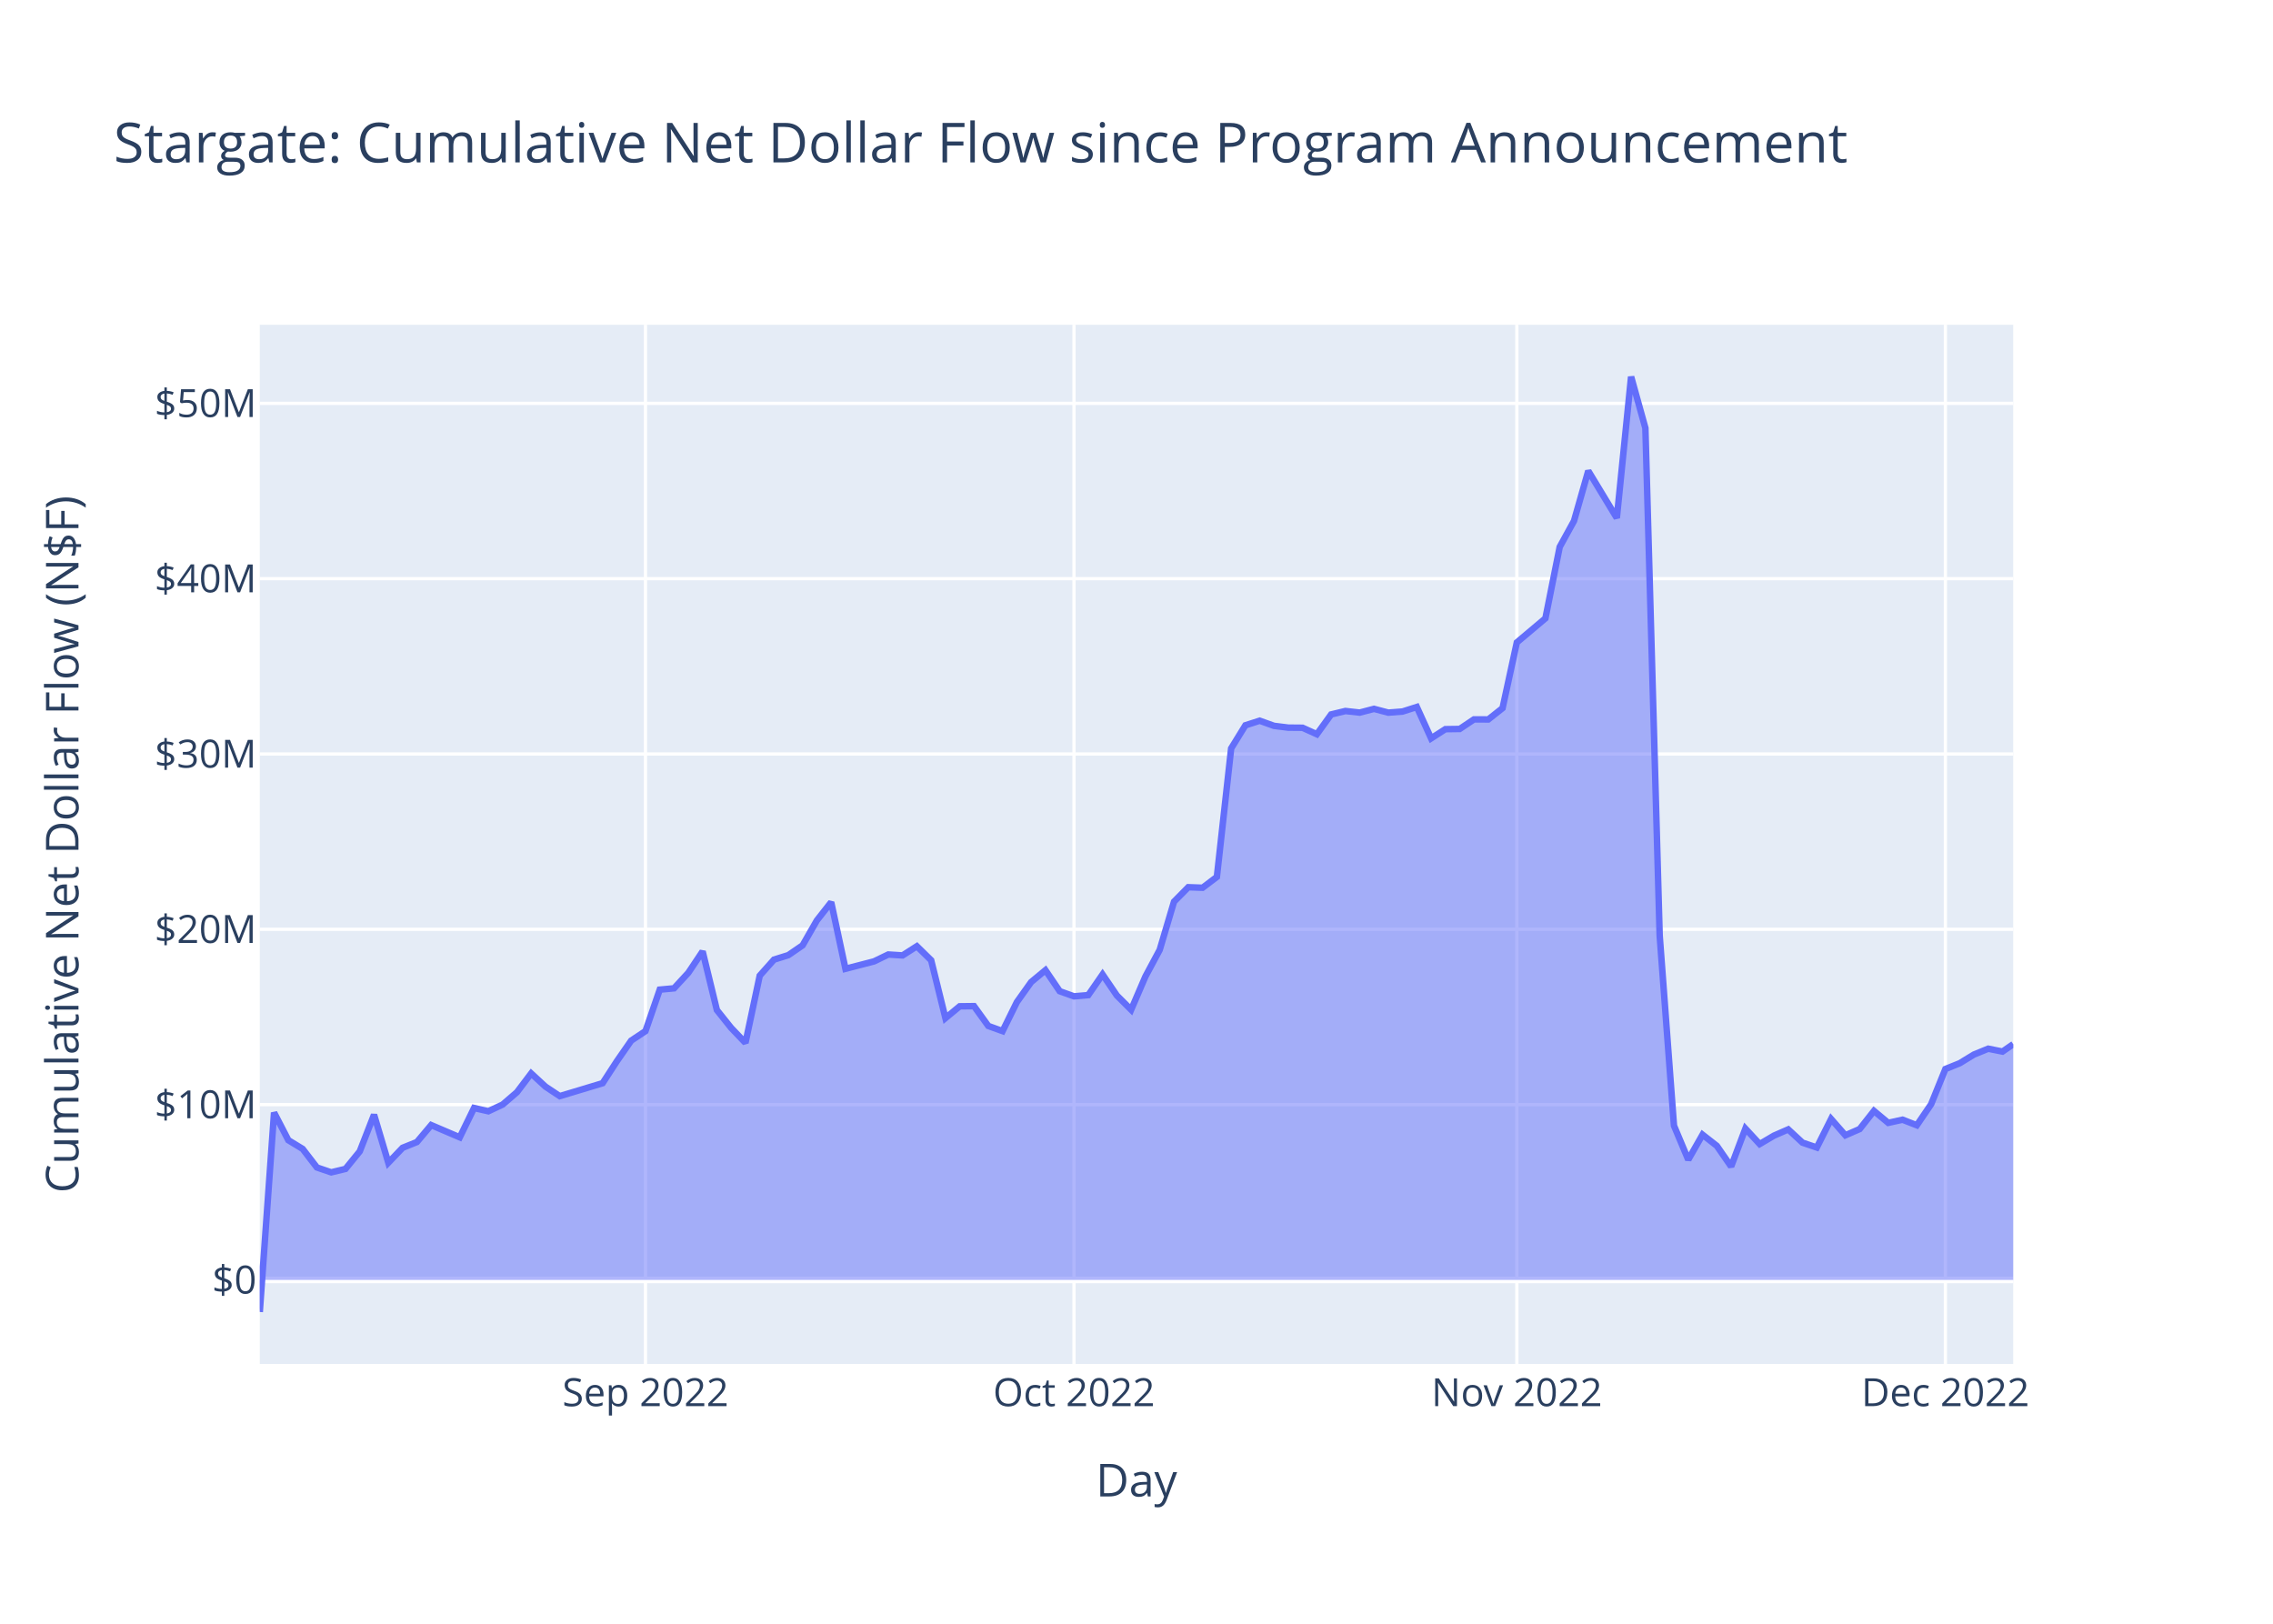
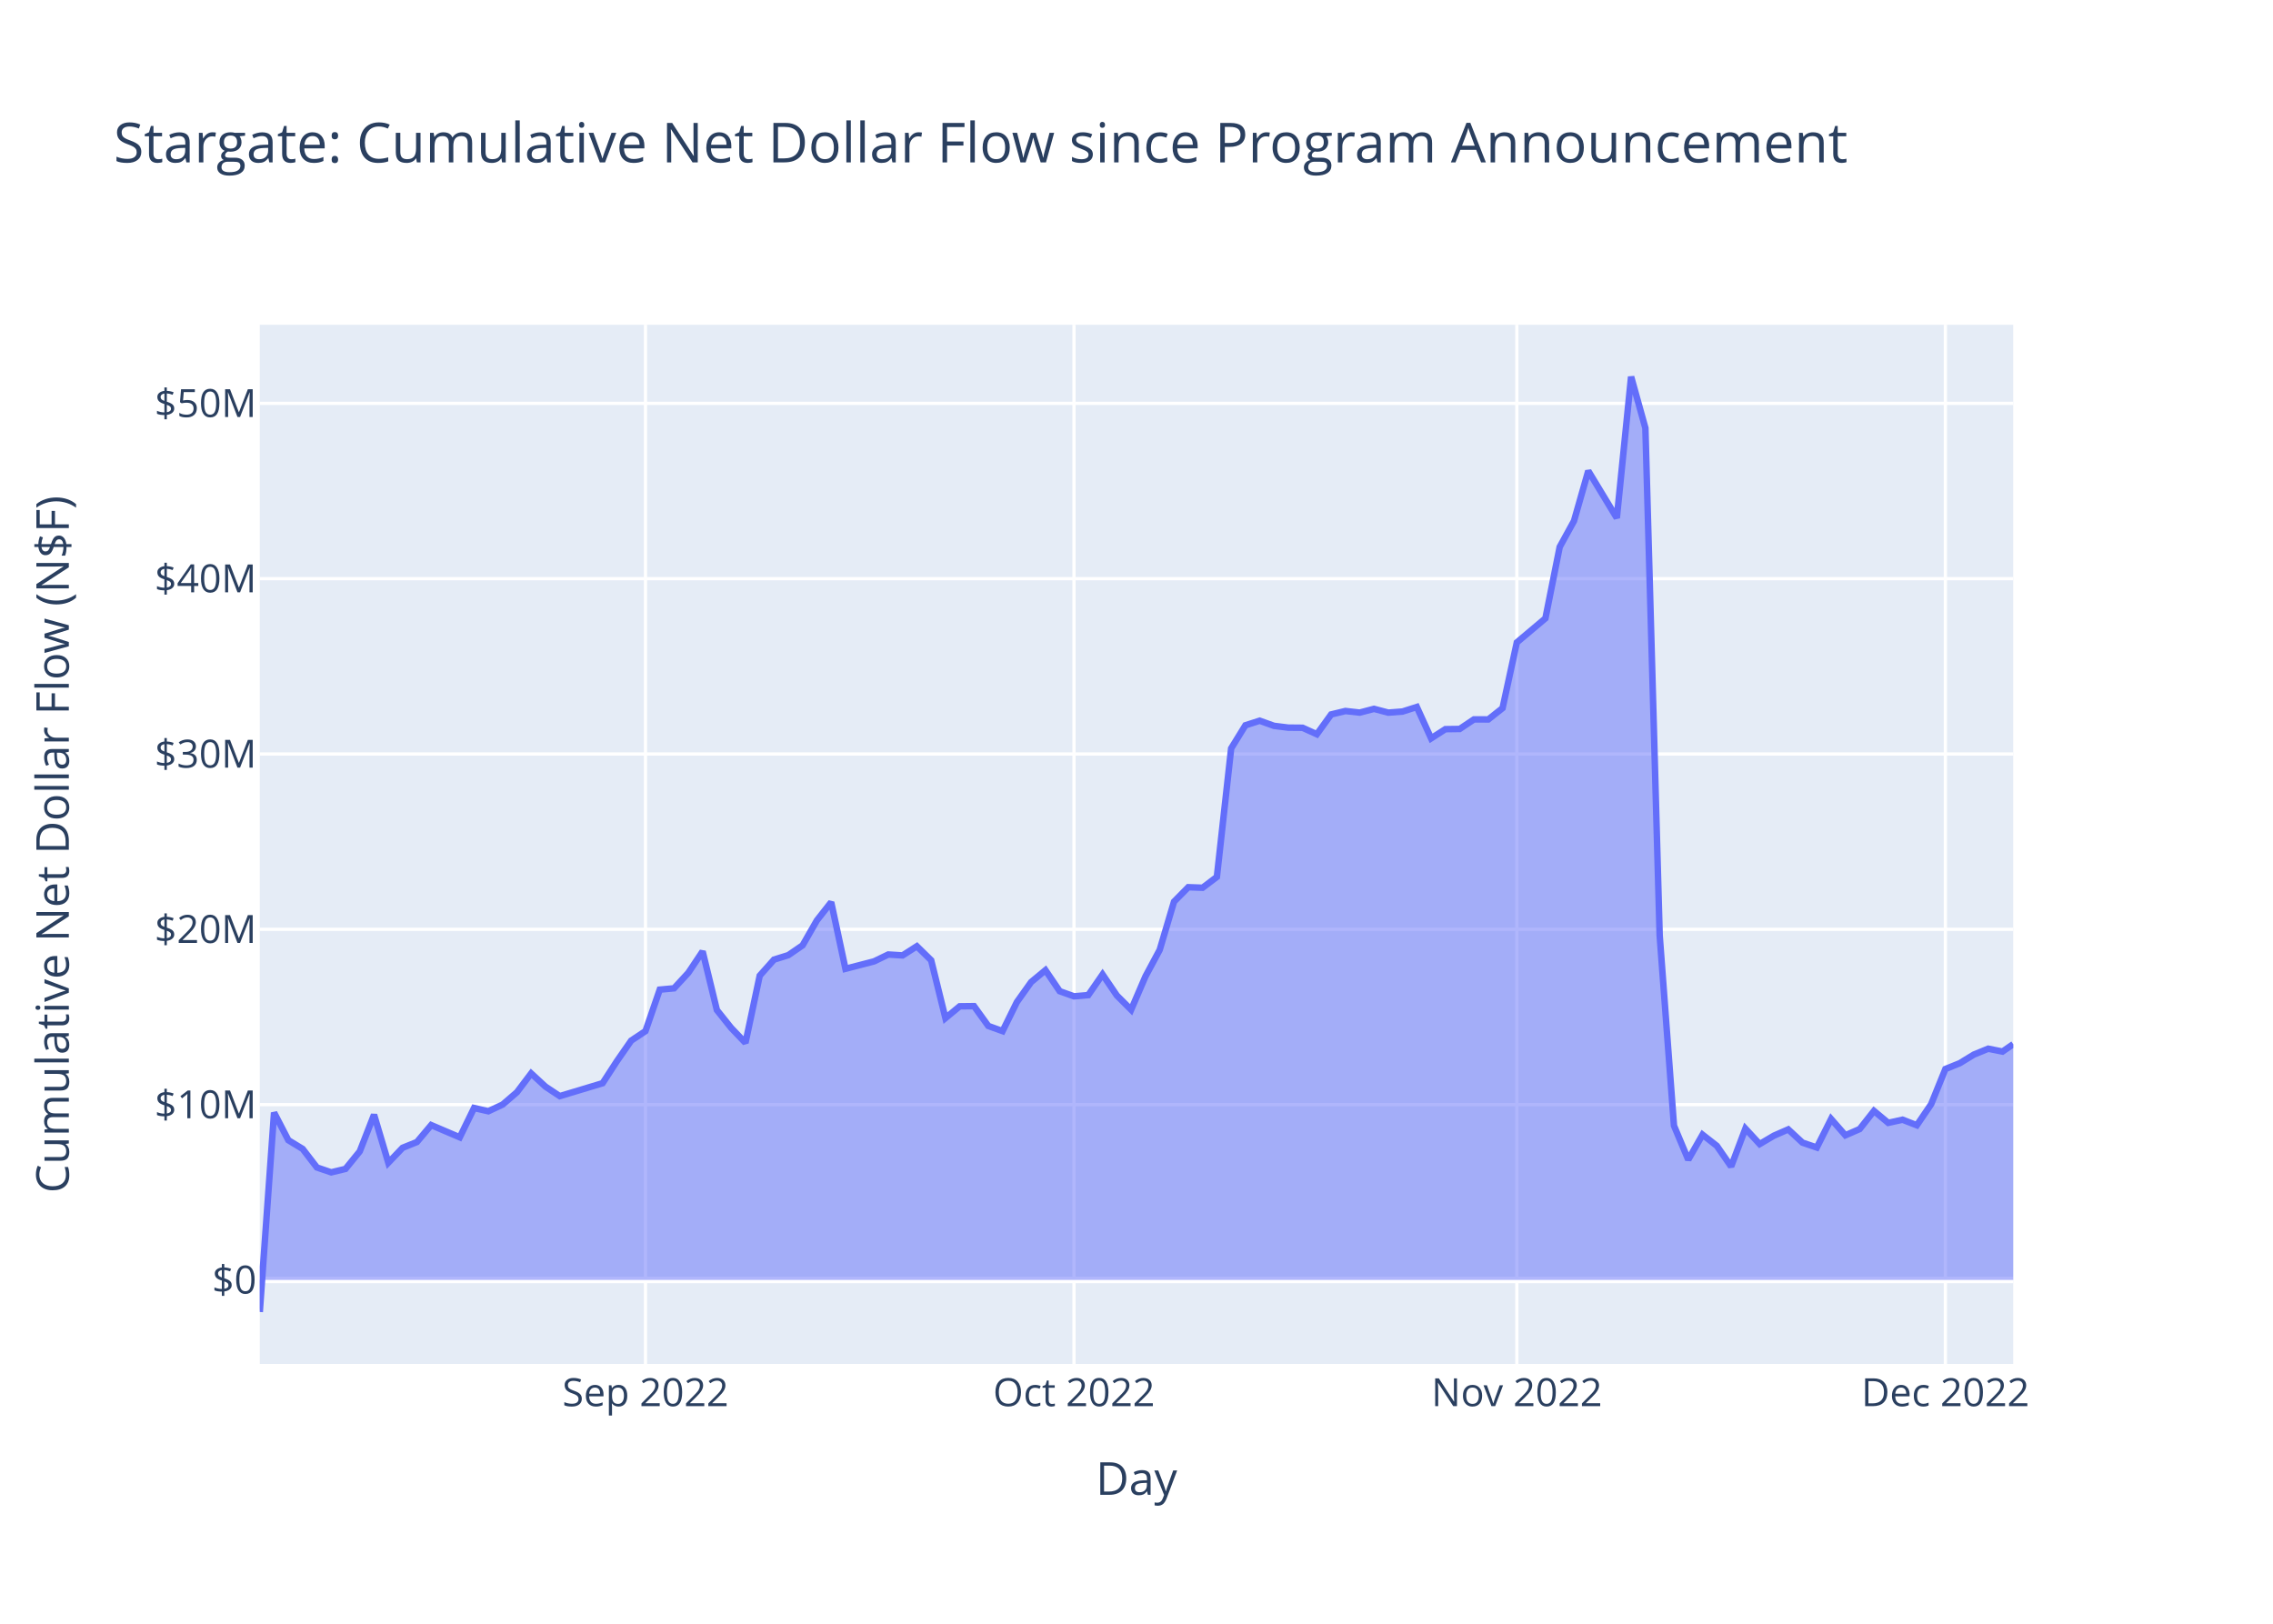
<svg xmlns="http://www.w3.org/2000/svg" class="main-svg" width="700" height="500" style="" viewBox="0 0 700 500">
  <rect x="0" y="0" width="700" height="500" style="fill: rgb(255, 255, 255); fill-opacity: 1;" />
-   <defs id="defs-b2c137">
+   <defs id="defs-b4540f">
    <g class="clips">
-       <clipPath id="clipb2c137xyplot" class="plotclip">
+       <clipPath id="clipb4540fxyplot" class="plotclip">
        <rect width="540" height="320" />
      </clipPath>
-       <clipPath class="axesclip" id="clipb2c137x">
+       <clipPath class="axesclip" id="clipb4540fx">
        <rect x="80" y="0" width="540" height="500" />
      </clipPath>
-       <clipPath class="axesclip" id="clipb2c137y">
+       <clipPath class="axesclip" id="clipb4540fy">
        <rect x="0" y="100" width="700" height="320" />
      </clipPath>
-       <clipPath class="axesclip" id="clipb2c137xy">
+       <clipPath class="axesclip" id="clipb4540fxy">
        <rect x="80" y="100" width="540" height="320" />
      </clipPath>
    </g>
    <g class="gradients" />
    <g class="patterns" />
  </defs>
  <g class="bglayer">
    <rect class="bg" x="80" y="100" width="540" height="320" style="fill: rgb(229, 236, 246); fill-opacity: 1; stroke-width: 0;" />
  </g>
  <g class="layer-below">
    <g class="imagelayer" />
    <g class="shapelayer" />
  </g>
  <g class="cartesianlayer">
    <g class="subplot xy">
      <g class="layer-subplot">
        <g class="shapelayer" />
        <g class="imagelayer" />
      </g>
      <g class="minor-gridlayer">
        <g class="x" />
        <g class="y" />
      </g>
      <g class="gridlayer">
        <g class="x">
          <path class="xgrid crisp" transform="translate(198.78,0)" d="M0,100v320" style="stroke: rgb(255, 255, 255); stroke-opacity: 1; stroke-width: 1px;" />
          <path class="xgrid crisp" transform="translate(330.75,0)" d="M0,100v320" style="stroke: rgb(255, 255, 255); stroke-opacity: 1; stroke-width: 1px;" />
          <path class="xgrid crisp" transform="translate(467.13,0)" d="M0,100v320" style="stroke: rgb(255, 255, 255); stroke-opacity: 1; stroke-width: 1px;" />
          <path class="xgrid crisp" transform="translate(599.11,0)" d="M0,100v320" style="stroke: rgb(255, 255, 255); stroke-opacity: 1; stroke-width: 1px;" />
        </g>
        <g class="y">
          <path class="ygrid crisp" transform="translate(0,340.15)" d="M80,0h540" style="stroke: rgb(255, 255, 255); stroke-opacity: 1; stroke-width: 1px;" />
          <path class="ygrid crisp" transform="translate(0,286.16)" d="M80,0h540" style="stroke: rgb(255, 255, 255); stroke-opacity: 1; stroke-width: 1px;" />
          <path class="ygrid crisp" transform="translate(0,232.18)" d="M80,0h540" style="stroke: rgb(255, 255, 255); stroke-opacity: 1; stroke-width: 1px;" />
          <path class="ygrid crisp" transform="translate(0,178.19)" d="M80,0h540" style="stroke: rgb(255, 255, 255); stroke-opacity: 1; stroke-width: 1px;" />
          <path class="ygrid crisp" transform="translate(0,124.21)" d="M80,0h540" style="stroke: rgb(255, 255, 255); stroke-opacity: 1; stroke-width: 1px;" />
        </g>
      </g>
      <g class="zerolinelayer">
        <path class="yzl zl crisp" transform="translate(0,394.13)" d="M80,0h540" style="stroke: rgb(255, 255, 255); stroke-opacity: 1; stroke-width: 2px;" />
      </g>
      <path class="xlines-below" />
      <path class="ylines-below" />
      <g class="overlines-below" />
      <g class="xaxislayer-below" />
      <g class="yaxislayer-below" />
      <g class="overaxes-below" />
-       <g class="plot" transform="translate(80,100)" clip-path="url(#clipb2c137xyplot)">
+       <g class="plot" transform="translate(80,100)" clip-path="url(#clipb4540fxyplot)">
        <g class="scatterlayer mlayer">
-           <g class="trace scatter tracefdfd15" style="stroke-miterlimit: 2;">
+           <g class="trace scatter tracee6eace" style="stroke-miterlimit: 2;">
            <g class="fills">
              <g>
                <path class="js-fill" d="M540,294.13L0,294.13L0,304L4.4,242.6L8.8,251.1L13.2,253.78L17.6,259.5L22,261L26.4,259.94L30.79,254.54L35.19,243.26L39.59,258.04L43.99,253.44L48.39,251.67L52.79,246.45L61.59,250.21L65.99,241.19L70.39,242.19L74.79,240.13L79.19,236.34L83.58,230.54L87.98,234.6L92.38,237.53L105.58,233.55L109.98,226.77L114.38,220.44L118.78,217.51L123.18,204.74L127.58,204.33L131.98,199.55L136.38,192.97L140.77,211.02L145.17,216.52L149.57,221.13L153.97,200.43L158.37,195.49L162.77,194.12L167.17,191.1L171.57,183.42L175.97,177.82L180.37,198.32L189.17,196.04L193.56,193.92L197.96,194.2L202.36,191.38L206.76,195.69L211.16,213.51L215.56,209.87L219.96,209.82L224.36,215.92L228.76,217.51L233.16,208.57L237.56,202.4L241.96,198.75L246.35,205.22L250.75,206.8L255.15,206.42L259.55,200.07L263.95,206.54L268.35,210.93L272.75,200.69L277.15,192.48L281.55,177.66L285.95,173.2L290.35,173.36L294.75,170.03L299.15,130.46L303.54,123.34L307.94,121.93L312.34,123.51L316.74,124.06L321.14,124.1L325.54,126.09L329.94,120L334.34,118.94L338.74,119.43L343.14,118.28L347.54,119.44L351.94,119.1L356.33,117.7L360.73,127.36L365.13,124.53L369.53,124.47L373.93,121.52L378.33,121.54L382.73,118.06L387.13,97.82L395.93,90.41L400.33,68.42L404.73,60.42L409.13,45.01L417.92,59.51L422.32,16L426.72,31.82L431.12,188.07L435.52,246.62L439.92,257.11L444.32,249.4L448.72,252.84L453.12,259.2L457.52,247.53L461.92,252.29L466.31,249.7L470.71,247.78L475.11,251.86L479.51,253.35L483.91,244.57L488.31,249.59L492.71,247.67L497.11,242.09L501.51,245.76L505.91,244.79L510.31,246.5L514.71,240.03L519.11,229.18L523.5,227.41L527.9,224.73L532.3,222.93L536.7,223.81L540,221.53" style="fill: rgb(99, 110, 250); fill-opacity: 0.5; stroke-width: 0;" />
              </g>
            </g>
            <g class="errorbars" />
            <g class="lines">
              <path class="js-line" d="M0,304L4.4,242.6L8.8,251.1L13.2,253.78L17.6,259.5L22,261L26.4,259.94L30.79,254.54L35.19,243.26L39.59,258.04L43.99,253.44L48.39,251.67L52.79,246.45L61.59,250.21L65.99,241.19L70.39,242.19L74.79,240.13L79.19,236.34L83.58,230.54L87.98,234.6L92.38,237.53L105.58,233.55L109.98,226.77L114.38,220.44L118.78,217.51L123.18,204.74L127.58,204.33L131.98,199.55L136.38,192.97L140.77,211.02L145.17,216.52L149.57,221.13L153.97,200.43L158.37,195.49L162.77,194.12L167.17,191.1L171.57,183.42L175.97,177.82L180.37,198.32L189.17,196.04L193.56,193.92L197.96,194.2L202.36,191.38L206.76,195.69L211.16,213.51L215.56,209.87L219.96,209.82L224.36,215.92L228.76,217.51L233.16,208.57L237.56,202.4L241.96,198.75L246.35,205.22L250.75,206.8L255.15,206.42L259.55,200.07L263.95,206.54L268.35,210.93L272.75,200.69L277.15,192.48L281.55,177.66L285.95,173.2L290.35,173.36L294.75,170.03L299.15,130.46L303.54,123.34L307.94,121.93L312.34,123.51L316.74,124.06L321.14,124.1L325.54,126.09L329.94,120L334.34,118.94L338.74,119.43L343.14,118.28L347.54,119.44L351.94,119.1L356.33,117.7L360.73,127.36L365.13,124.53L369.53,124.47L373.93,121.52L378.33,121.54L382.73,118.06L387.13,97.82L395.93,90.41L400.33,68.42L404.73,60.42L409.13,45.01L417.92,59.51L422.32,16L426.72,31.82L431.12,188.07L435.52,246.62L439.92,257.11L444.32,249.4L448.72,252.84L453.12,259.2L457.52,247.53L461.92,252.29L466.31,249.7L470.71,247.78L475.11,251.86L479.51,253.35L483.91,244.57L488.31,249.59L492.71,247.67L497.11,242.09L501.51,245.76L505.91,244.79L510.31,246.5L514.71,240.03L519.11,229.18L523.5,227.41L527.9,224.73L532.3,222.93L536.7,223.81L540,221.53" style="vector-effect: non-scaling-stroke; fill: none; stroke: rgb(99, 110, 250); stroke-opacity: 1; stroke-width: 2px; opacity: 1;" />
            </g>
            <g class="points" />
            <g class="text" />
          </g>
        </g>
      </g>
      <g class="overplot" />
      <path class="xlines-above crisp" d="M0,0" style="fill: none;" />
      <path class="ylines-above crisp" d="M0,0" style="fill: none;" />
      <g class="overlines-above" />
      <g class="xaxislayer-above">
        <g class="xtick">
          <text text-anchor="middle" x="0" y="433" transform="translate(198.78,0)" style="font-family: 'Open Sans', verdana, arial, sans-serif; font-size: 12px; fill: rgb(42, 63, 95); fill-opacity: 1; white-space: pre; opacity: 1;">Sep 2022</text>
        </g>
        <g class="xtick">
          <text text-anchor="middle" x="0" y="433" style="font-family: 'Open Sans', verdana, arial, sans-serif; font-size: 12px; fill: rgb(42, 63, 95); fill-opacity: 1; white-space: pre; opacity: 1;" transform="translate(330.75,0)">Oct 2022</text>
        </g>
        <g class="xtick">
          <text text-anchor="middle" x="0" y="433" style="font-family: 'Open Sans', verdana, arial, sans-serif; font-size: 12px; fill: rgb(42, 63, 95); fill-opacity: 1; white-space: pre; opacity: 1;" transform="translate(467.13,0)">Nov 2022</text>
        </g>
        <g class="xtick">
          <text text-anchor="middle" x="0" y="433" style="font-family: 'Open Sans', verdana, arial, sans-serif; font-size: 12px; fill: rgb(42, 63, 95); fill-opacity: 1; white-space: pre; opacity: 1;" transform="translate(599.11,0)">Dec 2022</text>
        </g>
      </g>
      <g class="yaxislayer-above">
        <g class="ytick">
          <text text-anchor="end" x="79" y="4.2" transform="translate(0,394.13)" style="font-family: 'Open Sans', verdana, arial, sans-serif; font-size: 12px; fill: rgb(42, 63, 95); fill-opacity: 1; white-space: pre; opacity: 1;">$0</text>
        </g>
        <g class="ytick">
          <text text-anchor="end" x="79" y="4.2" style="font-family: 'Open Sans', verdana, arial, sans-serif; font-size: 12px; fill: rgb(42, 63, 95); fill-opacity: 1; white-space: pre; opacity: 1;" transform="translate(0,340.15)">$10M</text>
        </g>
        <g class="ytick">
          <text text-anchor="end" x="79" y="4.2" style="font-family: 'Open Sans', verdana, arial, sans-serif; font-size: 12px; fill: rgb(42, 63, 95); fill-opacity: 1; white-space: pre; opacity: 1;" transform="translate(0,286.16)">$20M</text>
        </g>
        <g class="ytick">
          <text text-anchor="end" x="79" y="4.2" style="font-family: 'Open Sans', verdana, arial, sans-serif; font-size: 12px; fill: rgb(42, 63, 95); fill-opacity: 1; white-space: pre; opacity: 1;" transform="translate(0,232.18)">$30M</text>
        </g>
        <g class="ytick">
          <text text-anchor="end" x="79" y="4.2" style="font-family: 'Open Sans', verdana, arial, sans-serif; font-size: 12px; fill: rgb(42, 63, 95); fill-opacity: 1; white-space: pre; opacity: 1;" transform="translate(0,178.19)">$40M</text>
        </g>
        <g class="ytick">
          <text text-anchor="end" x="79" y="4.2" style="font-family: 'Open Sans', verdana, arial, sans-serif; font-size: 12px; fill: rgb(42, 63, 95); fill-opacity: 1; white-space: pre; opacity: 1;" transform="translate(0,124.21)">$50M</text>
        </g>
      </g>
      <g class="overaxes-above" />
    </g>
  </g>
  <g class="polarlayer" />
  <g class="smithlayer" />
  <g class="ternarylayer" />
  <g class="geolayer" />
  <g class="funnelarealayer" />
  <g class="pielayer" />
  <g class="iciclelayer" />
  <g class="treemaplayer" />
  <g class="sunburstlayer" />
  <g class="glimages" />
-   <defs id="topdefs-b2c137">
+   <defs id="topdefs-b4540f">
    <g class="clips" />
  </defs>
  <g class="layer-above">
    <g class="imagelayer" />
    <g class="shapelayer" />
  </g>
  <g class="infolayer">
    <g class="g-gtitle">
      <text class="gtitle" x="35" y="50" text-anchor="start" dy="0em" style="font-family: 'Open Sans', verdana, arial, sans-serif; font-size: 17px; fill: rgb(42, 63, 95); opacity: 1; font-weight: normal; white-space: pre;">Stargate: Cumulative Net Dollar Flow since Program Announcement</text>
    </g>
    <g class="g-xtitle">
-       <text class="xtitle" x="350" y="460.8" text-anchor="middle" style="font-family: 'Open Sans', verdana, arial, sans-serif; font-size: 14px; fill: rgb(42, 63, 95); opacity: 1; font-weight: normal; white-space: pre;">Day</text>
+       <text class="xtitle" x="350" y="460.3" text-anchor="middle" style="font-family: 'Open Sans', verdana, arial, sans-serif; font-size: 14px; fill: rgb(42, 63, 95); opacity: 1; font-weight: normal; white-space: pre;">Day</text>
    </g>
    <g class="g-ytitle">
-       <text class="ytitle" transform="rotate(-90,24.16875,260)" x="24.169" y="260" text-anchor="middle" style="font-family: 'Open Sans', verdana, arial, sans-serif; font-size: 14px; fill: rgb(42, 63, 95); opacity: 1; font-weight: normal; white-space: pre;">Cumulative Net Dollar Flow (N$F)</text>
+       <text class="ytitle" transform="rotate(-90,21.2,260)" x="21.2" y="260" text-anchor="middle" style="font-family: 'Open Sans', verdana, arial, sans-serif; font-size: 14px; fill: rgb(42, 63, 95); opacity: 1; font-weight: normal; white-space: pre;">Cumulative Net Dollar Flow (N$F)</text>
    </g>
  </g>
</svg>
